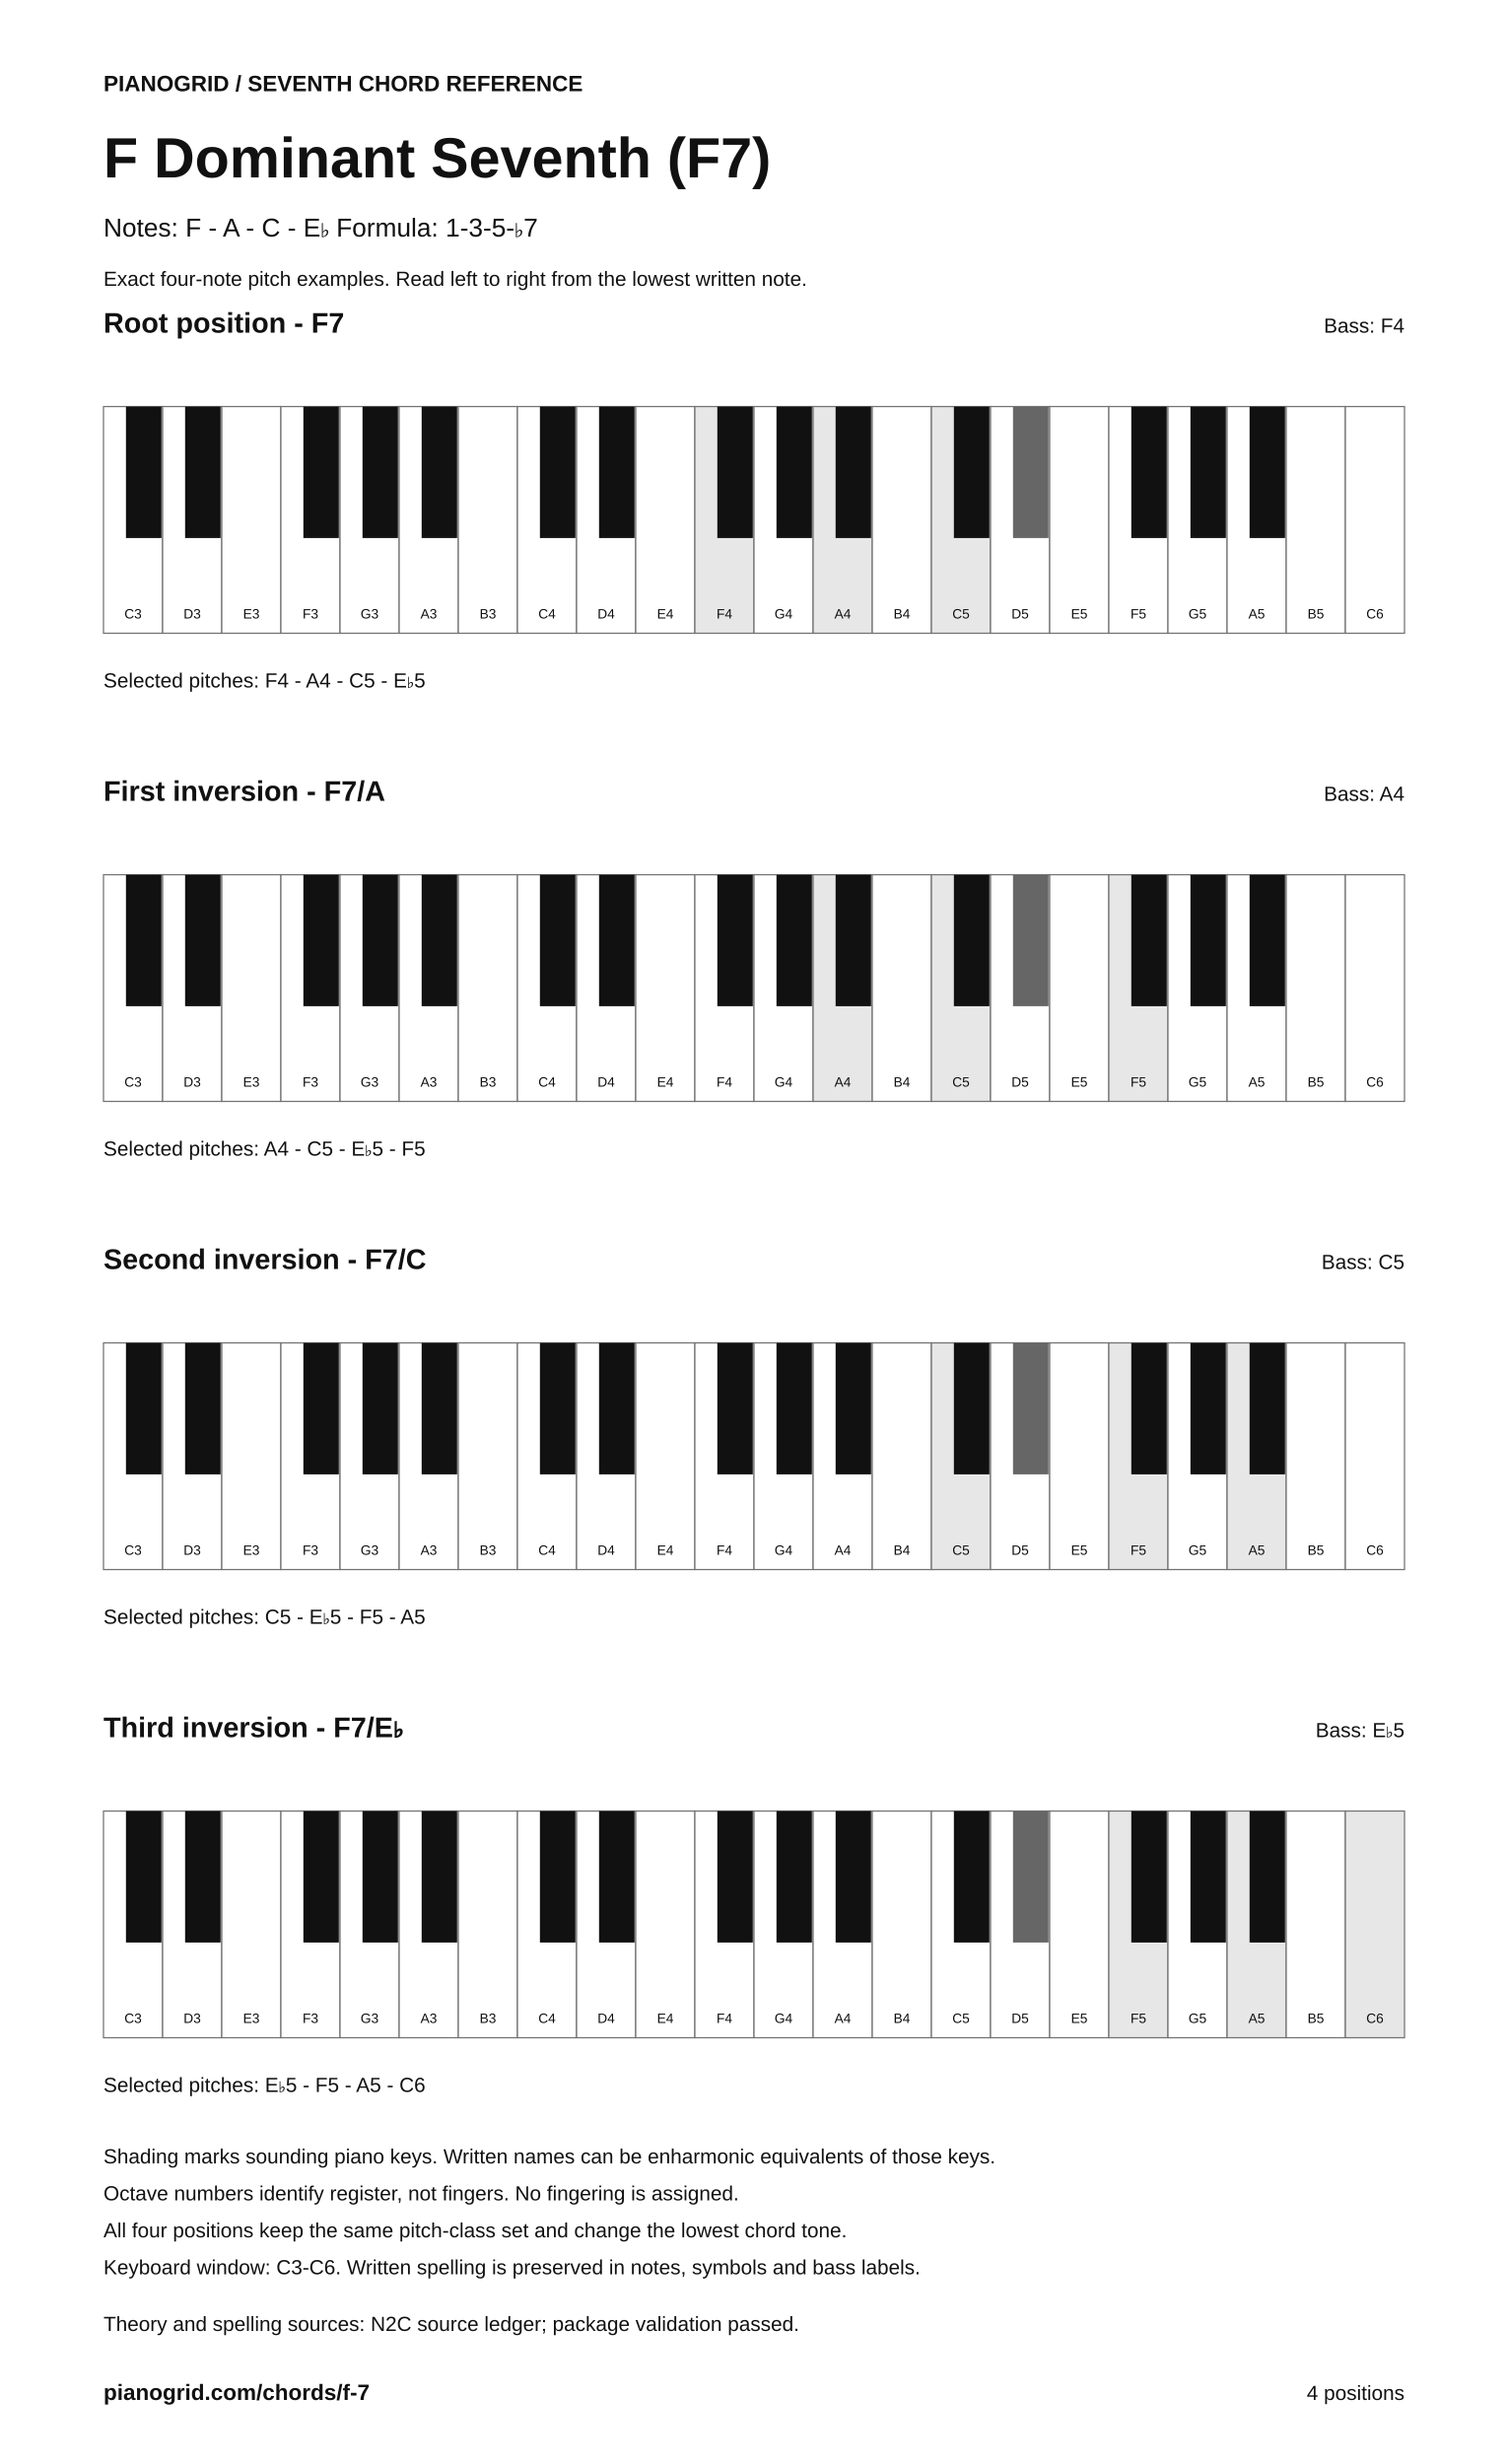
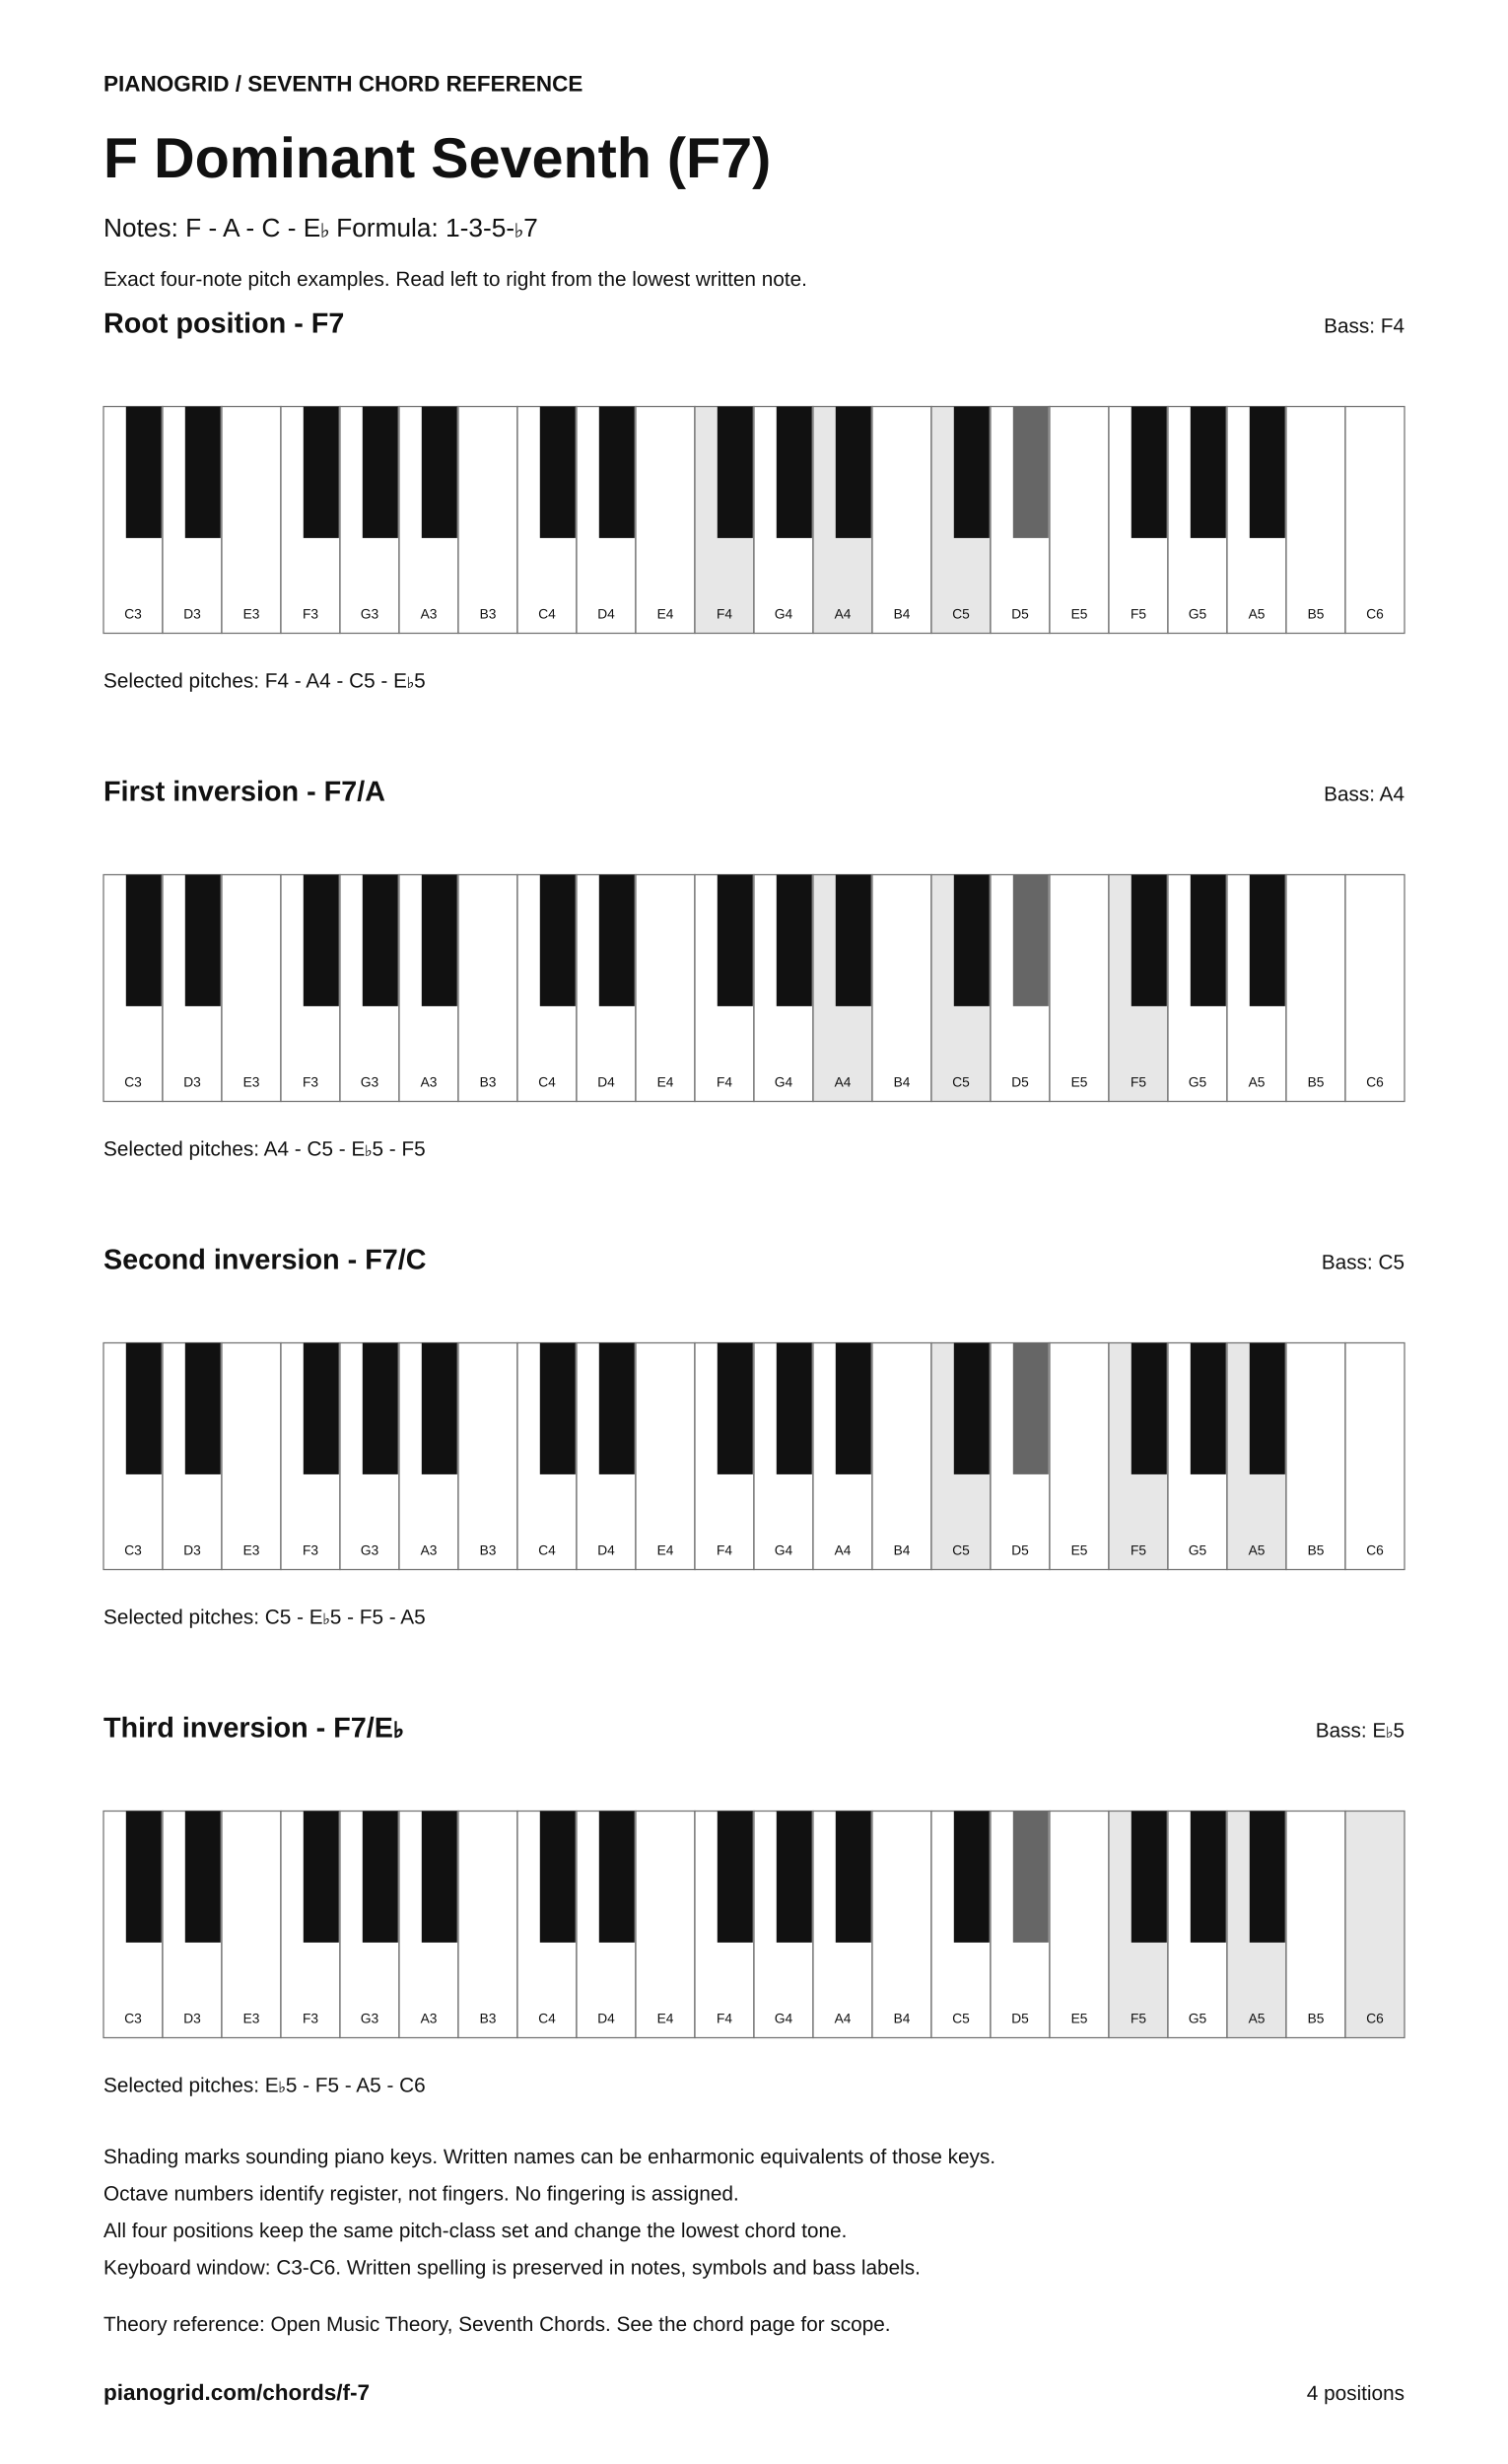
<svg xmlns="http://www.w3.org/2000/svg" width="612" height="1000" viewBox="0 0 612 1000" role="img" aria-labelledby="title desc">
  <style>text{font-family:"Segoe UI Symbol","Noto Music",Arial,sans-serif;fill:#111}.brand{font-size:9px;font-weight:700}.title{font-size:23px;font-weight:700}.copy{font-size:10.5px}.sub{font-size:11.5px;font-weight:700}.meta{font-size:8.3px}.key{font-size:5.5px}</style>
  <rect width="612" height="1000" fill="#fff" />
  <text x="42" y="37" class="brand">PIANOGRID  /  SEVENTH CHORD REFERENCE</text>
  <text x="42" y="72" class="title">F Dominant Seventh (F7)</text>
  <text x="42" y="96" class="copy">Notes: F - A - C - E♭     Formula: 1-3-5-♭7</text>
  <text x="42" y="116" class="meta">Exact four-note pitch examples. Read left to right from the lowest written note.</text>
  <text x="42" y="135" class="sub">Root position  -  F7</text>
  <text x="570" y="135" text-anchor="end" class="meta">Bass: F4</text>
  <rect x="42.00" y="165.00" width="24.00" height="92.00" fill="#fff" stroke="#727272" stroke-width=".5" />
  <text x="54.00" y="251.00" text-anchor="middle" class="key">C3</text>
  <rect x="66.00" y="165.00" width="24.00" height="92.00" fill="#fff" stroke="#727272" stroke-width=".5" />
  <text x="78.00" y="251.00" text-anchor="middle" class="key">D3</text>
  <rect x="90.00" y="165.00" width="24.00" height="92.00" fill="#fff" stroke="#727272" stroke-width=".5" />
  <text x="102.00" y="251.00" text-anchor="middle" class="key">E3</text>
  <rect x="114.00" y="165.00" width="24.00" height="92.00" fill="#fff" stroke="#727272" stroke-width=".5" />
  <text x="126.00" y="251.00" text-anchor="middle" class="key">F3</text>
  <rect x="138.00" y="165.00" width="24.00" height="92.00" fill="#fff" stroke="#727272" stroke-width=".5" />
  <text x="150.00" y="251.00" text-anchor="middle" class="key">G3</text>
  <rect x="162.00" y="165.00" width="24.00" height="92.00" fill="#fff" stroke="#727272" stroke-width=".5" />
  <text x="174.00" y="251.00" text-anchor="middle" class="key">A3</text>
  <rect x="186.00" y="165.00" width="24.00" height="92.00" fill="#fff" stroke="#727272" stroke-width=".5" />
  <text x="198.00" y="251.00" text-anchor="middle" class="key">B3</text>
  <rect x="210.00" y="165.00" width="24.00" height="92.00" fill="#fff" stroke="#727272" stroke-width=".5" />
  <text x="222.00" y="251.00" text-anchor="middle" class="key">C4</text>
  <rect x="234.00" y="165.00" width="24.00" height="92.00" fill="#fff" stroke="#727272" stroke-width=".5" />
  <text x="246.00" y="251.00" text-anchor="middle" class="key">D4</text>
  <rect x="258.00" y="165.00" width="24.00" height="92.00" fill="#fff" stroke="#727272" stroke-width=".5" />
  <text x="270.00" y="251.00" text-anchor="middle" class="key">E4</text>
  <rect x="282.00" y="165.00" width="24.00" height="92.00" fill="#e7e7e7" stroke="#727272" stroke-width=".5" />
  <text x="294.00" y="251.00" text-anchor="middle" class="key">F4</text>
  <rect x="306.00" y="165.00" width="24.00" height="92.00" fill="#fff" stroke="#727272" stroke-width=".5" />
  <text x="318.00" y="251.00" text-anchor="middle" class="key">G4</text>
  <rect x="330.00" y="165.00" width="24.00" height="92.00" fill="#e7e7e7" stroke="#727272" stroke-width=".5" />
  <text x="342.00" y="251.00" text-anchor="middle" class="key">A4</text>
  <rect x="354.00" y="165.00" width="24.00" height="92.00" fill="#fff" stroke="#727272" stroke-width=".5" />
  <text x="366.00" y="251.00" text-anchor="middle" class="key">B4</text>
  <rect x="378.00" y="165.00" width="24.00" height="92.00" fill="#e7e7e7" stroke="#727272" stroke-width=".5" />
  <text x="390.00" y="251.00" text-anchor="middle" class="key">C5</text>
  <rect x="402.00" y="165.00" width="24.00" height="92.00" fill="#fff" stroke="#727272" stroke-width=".5" />
  <text x="414.00" y="251.00" text-anchor="middle" class="key">D5</text>
  <rect x="426.00" y="165.00" width="24.00" height="92.00" fill="#fff" stroke="#727272" stroke-width=".5" />
  <text x="438.00" y="251.00" text-anchor="middle" class="key">E5</text>
  <rect x="450.00" y="165.00" width="24.00" height="92.00" fill="#fff" stroke="#727272" stroke-width=".5" />
  <text x="462.00" y="251.00" text-anchor="middle" class="key">F5</text>
  <rect x="474.00" y="165.00" width="24.00" height="92.00" fill="#fff" stroke="#727272" stroke-width=".5" />
  <text x="486.00" y="251.00" text-anchor="middle" class="key">G5</text>
  <rect x="498.00" y="165.00" width="24.00" height="92.00" fill="#fff" stroke="#727272" stroke-width=".5" />
  <text x="510.00" y="251.00" text-anchor="middle" class="key">A5</text>
  <rect x="522.00" y="165.00" width="24.00" height="92.00" fill="#fff" stroke="#727272" stroke-width=".5" />
  <text x="534.00" y="251.00" text-anchor="middle" class="key">B5</text>
  <rect x="546.00" y="165.00" width="24.00" height="92.00" fill="#fff" stroke="#727272" stroke-width=".5" />
  <text x="558.00" y="251.00" text-anchor="middle" class="key">C6</text>
  <rect x="51.12" y="165.00" width="14.40" height="53.36" fill="#111" />
  <rect x="75.12" y="165.00" width="14.40" height="53.36" fill="#111" />
  <rect x="123.12" y="165.00" width="14.40" height="53.36" fill="#111" />
  <rect x="147.12" y="165.00" width="14.40" height="53.36" fill="#111" />
  <rect x="171.12" y="165.00" width="14.40" height="53.36" fill="#111" />
  <rect x="219.12" y="165.00" width="14.40" height="53.36" fill="#111" />
  <rect x="243.12" y="165.00" width="14.40" height="53.36" fill="#111" />
  <rect x="291.12" y="165.00" width="14.40" height="53.36" fill="#111" />
  <rect x="315.12" y="165.00" width="14.40" height="53.36" fill="#111" />
  <rect x="339.12" y="165.00" width="14.40" height="53.36" fill="#111" />
  <rect x="387.12" y="165.00" width="14.40" height="53.36" fill="#111" />
  <rect x="411.12" y="165.00" width="14.40" height="53.36" fill="#666" />
  <rect x="459.12" y="165.00" width="14.40" height="53.36" fill="#111" />
  <rect x="483.12" y="165.00" width="14.40" height="53.36" fill="#111" />
  <rect x="507.12" y="165.00" width="14.40" height="53.36" fill="#111" />
  <text x="42" y="279" class="meta">Selected pitches: F4  -  A4  -  C5  -  E♭5</text>
  <text x="42" y="325" class="sub">First inversion  -  F7/A</text>
  <text x="570" y="325" text-anchor="end" class="meta">Bass: A4</text>
  <rect x="42.00" y="355.00" width="24.00" height="92.00" fill="#fff" stroke="#727272" stroke-width=".5" />
  <text x="54.00" y="441.00" text-anchor="middle" class="key">C3</text>
  <rect x="66.00" y="355.00" width="24.00" height="92.00" fill="#fff" stroke="#727272" stroke-width=".5" />
  <text x="78.00" y="441.00" text-anchor="middle" class="key">D3</text>
  <rect x="90.00" y="355.00" width="24.00" height="92.00" fill="#fff" stroke="#727272" stroke-width=".5" />
  <text x="102.00" y="441.00" text-anchor="middle" class="key">E3</text>
  <rect x="114.00" y="355.00" width="24.00" height="92.00" fill="#fff" stroke="#727272" stroke-width=".5" />
  <text x="126.00" y="441.00" text-anchor="middle" class="key">F3</text>
  <rect x="138.00" y="355.00" width="24.00" height="92.00" fill="#fff" stroke="#727272" stroke-width=".5" />
  <text x="150.00" y="441.00" text-anchor="middle" class="key">G3</text>
  <rect x="162.00" y="355.00" width="24.00" height="92.00" fill="#fff" stroke="#727272" stroke-width=".5" />
  <text x="174.00" y="441.00" text-anchor="middle" class="key">A3</text>
  <rect x="186.00" y="355.00" width="24.00" height="92.00" fill="#fff" stroke="#727272" stroke-width=".5" />
  <text x="198.00" y="441.00" text-anchor="middle" class="key">B3</text>
  <rect x="210.00" y="355.00" width="24.00" height="92.00" fill="#fff" stroke="#727272" stroke-width=".5" />
  <text x="222.00" y="441.00" text-anchor="middle" class="key">C4</text>
  <rect x="234.00" y="355.00" width="24.00" height="92.00" fill="#fff" stroke="#727272" stroke-width=".5" />
  <text x="246.00" y="441.00" text-anchor="middle" class="key">D4</text>
  <rect x="258.00" y="355.00" width="24.00" height="92.00" fill="#fff" stroke="#727272" stroke-width=".5" />
  <text x="270.00" y="441.00" text-anchor="middle" class="key">E4</text>
  <rect x="282.00" y="355.00" width="24.00" height="92.00" fill="#fff" stroke="#727272" stroke-width=".5" />
  <text x="294.00" y="441.00" text-anchor="middle" class="key">F4</text>
  <rect x="306.00" y="355.00" width="24.00" height="92.00" fill="#fff" stroke="#727272" stroke-width=".5" />
  <text x="318.00" y="441.00" text-anchor="middle" class="key">G4</text>
  <rect x="330.00" y="355.00" width="24.00" height="92.00" fill="#e7e7e7" stroke="#727272" stroke-width=".5" />
  <text x="342.00" y="441.00" text-anchor="middle" class="key">A4</text>
  <rect x="354.00" y="355.00" width="24.00" height="92.00" fill="#fff" stroke="#727272" stroke-width=".5" />
  <text x="366.00" y="441.00" text-anchor="middle" class="key">B4</text>
  <rect x="378.00" y="355.00" width="24.00" height="92.00" fill="#e7e7e7" stroke="#727272" stroke-width=".5" />
  <text x="390.00" y="441.00" text-anchor="middle" class="key">C5</text>
  <rect x="402.00" y="355.00" width="24.00" height="92.00" fill="#fff" stroke="#727272" stroke-width=".5" />
  <text x="414.00" y="441.00" text-anchor="middle" class="key">D5</text>
  <rect x="426.00" y="355.00" width="24.00" height="92.00" fill="#fff" stroke="#727272" stroke-width=".5" />
  <text x="438.00" y="441.00" text-anchor="middle" class="key">E5</text>
  <rect x="450.00" y="355.00" width="24.00" height="92.00" fill="#e7e7e7" stroke="#727272" stroke-width=".5" />
  <text x="462.00" y="441.00" text-anchor="middle" class="key">F5</text>
  <rect x="474.00" y="355.00" width="24.00" height="92.00" fill="#fff" stroke="#727272" stroke-width=".5" />
  <text x="486.00" y="441.00" text-anchor="middle" class="key">G5</text>
  <rect x="498.00" y="355.00" width="24.00" height="92.00" fill="#fff" stroke="#727272" stroke-width=".5" />
  <text x="510.00" y="441.00" text-anchor="middle" class="key">A5</text>
  <rect x="522.00" y="355.00" width="24.00" height="92.00" fill="#fff" stroke="#727272" stroke-width=".5" />
  <text x="534.00" y="441.00" text-anchor="middle" class="key">B5</text>
  <rect x="546.00" y="355.00" width="24.00" height="92.00" fill="#fff" stroke="#727272" stroke-width=".5" />
  <text x="558.00" y="441.00" text-anchor="middle" class="key">C6</text>
  <rect x="51.12" y="355.00" width="14.40" height="53.36" fill="#111" />
  <rect x="75.12" y="355.00" width="14.40" height="53.36" fill="#111" />
  <rect x="123.12" y="355.00" width="14.40" height="53.36" fill="#111" />
  <rect x="147.12" y="355.00" width="14.40" height="53.36" fill="#111" />
  <rect x="171.12" y="355.00" width="14.40" height="53.36" fill="#111" />
  <rect x="219.12" y="355.00" width="14.40" height="53.36" fill="#111" />
  <rect x="243.12" y="355.00" width="14.40" height="53.36" fill="#111" />
  <rect x="291.12" y="355.00" width="14.40" height="53.36" fill="#111" />
  <rect x="315.12" y="355.00" width="14.40" height="53.36" fill="#111" />
  <rect x="339.12" y="355.00" width="14.40" height="53.36" fill="#111" />
  <rect x="387.12" y="355.00" width="14.40" height="53.36" fill="#111" />
  <rect x="411.12" y="355.00" width="14.40" height="53.36" fill="#666" />
  <rect x="459.12" y="355.00" width="14.40" height="53.36" fill="#111" />
  <rect x="483.12" y="355.00" width="14.40" height="53.36" fill="#111" />
  <rect x="507.12" y="355.00" width="14.40" height="53.36" fill="#111" />
  <text x="42" y="469" class="meta">Selected pitches: A4  -  C5  -  E♭5  -  F5</text>
  <text x="42" y="515" class="sub">Second inversion  -  F7/C</text>
  <text x="570" y="515" text-anchor="end" class="meta">Bass: C5</text>
  <rect x="42.00" y="545.00" width="24.00" height="92.00" fill="#fff" stroke="#727272" stroke-width=".5" />
  <text x="54.00" y="631.00" text-anchor="middle" class="key">C3</text>
  <rect x="66.00" y="545.00" width="24.00" height="92.00" fill="#fff" stroke="#727272" stroke-width=".5" />
  <text x="78.00" y="631.00" text-anchor="middle" class="key">D3</text>
  <rect x="90.00" y="545.00" width="24.00" height="92.00" fill="#fff" stroke="#727272" stroke-width=".5" />
  <text x="102.00" y="631.00" text-anchor="middle" class="key">E3</text>
  <rect x="114.00" y="545.00" width="24.00" height="92.00" fill="#fff" stroke="#727272" stroke-width=".5" />
  <text x="126.00" y="631.00" text-anchor="middle" class="key">F3</text>
  <rect x="138.00" y="545.00" width="24.00" height="92.00" fill="#fff" stroke="#727272" stroke-width=".5" />
  <text x="150.00" y="631.00" text-anchor="middle" class="key">G3</text>
  <rect x="162.00" y="545.00" width="24.00" height="92.00" fill="#fff" stroke="#727272" stroke-width=".5" />
  <text x="174.00" y="631.00" text-anchor="middle" class="key">A3</text>
  <rect x="186.00" y="545.00" width="24.00" height="92.00" fill="#fff" stroke="#727272" stroke-width=".5" />
  <text x="198.00" y="631.00" text-anchor="middle" class="key">B3</text>
  <rect x="210.00" y="545.00" width="24.00" height="92.00" fill="#fff" stroke="#727272" stroke-width=".5" />
  <text x="222.00" y="631.00" text-anchor="middle" class="key">C4</text>
  <rect x="234.00" y="545.00" width="24.00" height="92.00" fill="#fff" stroke="#727272" stroke-width=".5" />
  <text x="246.00" y="631.00" text-anchor="middle" class="key">D4</text>
  <rect x="258.00" y="545.00" width="24.00" height="92.00" fill="#fff" stroke="#727272" stroke-width=".5" />
  <text x="270.00" y="631.00" text-anchor="middle" class="key">E4</text>
  <rect x="282.00" y="545.00" width="24.00" height="92.00" fill="#fff" stroke="#727272" stroke-width=".5" />
  <text x="294.00" y="631.00" text-anchor="middle" class="key">F4</text>
  <rect x="306.00" y="545.00" width="24.00" height="92.00" fill="#fff" stroke="#727272" stroke-width=".5" />
  <text x="318.00" y="631.00" text-anchor="middle" class="key">G4</text>
  <rect x="330.00" y="545.00" width="24.00" height="92.00" fill="#fff" stroke="#727272" stroke-width=".5" />
  <text x="342.00" y="631.00" text-anchor="middle" class="key">A4</text>
  <rect x="354.00" y="545.00" width="24.00" height="92.00" fill="#fff" stroke="#727272" stroke-width=".5" />
  <text x="366.00" y="631.00" text-anchor="middle" class="key">B4</text>
  <rect x="378.00" y="545.00" width="24.00" height="92.00" fill="#e7e7e7" stroke="#727272" stroke-width=".5" />
  <text x="390.00" y="631.00" text-anchor="middle" class="key">C5</text>
  <rect x="402.00" y="545.00" width="24.00" height="92.00" fill="#fff" stroke="#727272" stroke-width=".5" />
  <text x="414.00" y="631.00" text-anchor="middle" class="key">D5</text>
  <rect x="426.00" y="545.00" width="24.00" height="92.00" fill="#fff" stroke="#727272" stroke-width=".5" />
  <text x="438.00" y="631.00" text-anchor="middle" class="key">E5</text>
  <rect x="450.00" y="545.00" width="24.00" height="92.00" fill="#e7e7e7" stroke="#727272" stroke-width=".5" />
  <text x="462.00" y="631.00" text-anchor="middle" class="key">F5</text>
  <rect x="474.00" y="545.00" width="24.00" height="92.00" fill="#fff" stroke="#727272" stroke-width=".5" />
  <text x="486.00" y="631.00" text-anchor="middle" class="key">G5</text>
  <rect x="498.00" y="545.00" width="24.00" height="92.00" fill="#e7e7e7" stroke="#727272" stroke-width=".5" />
  <text x="510.00" y="631.00" text-anchor="middle" class="key">A5</text>
  <rect x="522.00" y="545.00" width="24.00" height="92.00" fill="#fff" stroke="#727272" stroke-width=".5" />
  <text x="534.00" y="631.00" text-anchor="middle" class="key">B5</text>
  <rect x="546.00" y="545.00" width="24.00" height="92.00" fill="#fff" stroke="#727272" stroke-width=".5" />
  <text x="558.00" y="631.00" text-anchor="middle" class="key">C6</text>
  <rect x="51.12" y="545.00" width="14.40" height="53.36" fill="#111" />
  <rect x="75.12" y="545.00" width="14.40" height="53.36" fill="#111" />
  <rect x="123.12" y="545.00" width="14.40" height="53.36" fill="#111" />
  <rect x="147.12" y="545.00" width="14.40" height="53.36" fill="#111" />
  <rect x="171.12" y="545.00" width="14.40" height="53.36" fill="#111" />
  <rect x="219.12" y="545.00" width="14.40" height="53.36" fill="#111" />
  <rect x="243.12" y="545.00" width="14.40" height="53.36" fill="#111" />
  <rect x="291.12" y="545.00" width="14.40" height="53.36" fill="#111" />
  <rect x="315.12" y="545.00" width="14.40" height="53.36" fill="#111" />
  <rect x="339.12" y="545.00" width="14.40" height="53.36" fill="#111" />
  <rect x="387.12" y="545.00" width="14.40" height="53.36" fill="#111" />
  <rect x="411.12" y="545.00" width="14.40" height="53.36" fill="#666" />
  <rect x="459.12" y="545.00" width="14.40" height="53.36" fill="#111" />
  <rect x="483.12" y="545.00" width="14.40" height="53.36" fill="#111" />
  <rect x="507.12" y="545.00" width="14.40" height="53.36" fill="#111" />
  <text x="42" y="659" class="meta">Selected pitches: C5  -  E♭5  -  F5  -  A5</text>
  <text x="42" y="705" class="sub">Third inversion  -  F7/E♭</text>
  <text x="570" y="705" text-anchor="end" class="meta">Bass: E♭5</text>
  <rect x="42.00" y="735.00" width="24.00" height="92.00" fill="#fff" stroke="#727272" stroke-width=".5" />
  <text x="54.00" y="821.00" text-anchor="middle" class="key">C3</text>
  <rect x="66.00" y="735.00" width="24.00" height="92.00" fill="#fff" stroke="#727272" stroke-width=".5" />
  <text x="78.00" y="821.00" text-anchor="middle" class="key">D3</text>
  <rect x="90.00" y="735.00" width="24.00" height="92.00" fill="#fff" stroke="#727272" stroke-width=".5" />
  <text x="102.00" y="821.00" text-anchor="middle" class="key">E3</text>
  <rect x="114.00" y="735.00" width="24.00" height="92.00" fill="#fff" stroke="#727272" stroke-width=".5" />
  <text x="126.00" y="821.00" text-anchor="middle" class="key">F3</text>
  <rect x="138.00" y="735.00" width="24.00" height="92.00" fill="#fff" stroke="#727272" stroke-width=".5" />
  <text x="150.00" y="821.00" text-anchor="middle" class="key">G3</text>
  <rect x="162.00" y="735.00" width="24.00" height="92.00" fill="#fff" stroke="#727272" stroke-width=".5" />
  <text x="174.00" y="821.00" text-anchor="middle" class="key">A3</text>
  <rect x="186.00" y="735.00" width="24.00" height="92.00" fill="#fff" stroke="#727272" stroke-width=".5" />
  <text x="198.00" y="821.00" text-anchor="middle" class="key">B3</text>
  <rect x="210.00" y="735.00" width="24.00" height="92.00" fill="#fff" stroke="#727272" stroke-width=".5" />
  <text x="222.00" y="821.00" text-anchor="middle" class="key">C4</text>
  <rect x="234.00" y="735.00" width="24.00" height="92.00" fill="#fff" stroke="#727272" stroke-width=".5" />
  <text x="246.00" y="821.00" text-anchor="middle" class="key">D4</text>
  <rect x="258.00" y="735.00" width="24.00" height="92.00" fill="#fff" stroke="#727272" stroke-width=".5" />
  <text x="270.00" y="821.00" text-anchor="middle" class="key">E4</text>
  <rect x="282.00" y="735.00" width="24.00" height="92.00" fill="#fff" stroke="#727272" stroke-width=".5" />
  <text x="294.00" y="821.00" text-anchor="middle" class="key">F4</text>
  <rect x="306.00" y="735.00" width="24.00" height="92.00" fill="#fff" stroke="#727272" stroke-width=".5" />
  <text x="318.00" y="821.00" text-anchor="middle" class="key">G4</text>
  <rect x="330.00" y="735.00" width="24.00" height="92.00" fill="#fff" stroke="#727272" stroke-width=".5" />
  <text x="342.00" y="821.00" text-anchor="middle" class="key">A4</text>
  <rect x="354.00" y="735.00" width="24.00" height="92.00" fill="#fff" stroke="#727272" stroke-width=".5" />
  <text x="366.00" y="821.00" text-anchor="middle" class="key">B4</text>
  <rect x="378.00" y="735.00" width="24.00" height="92.00" fill="#fff" stroke="#727272" stroke-width=".5" />
  <text x="390.00" y="821.00" text-anchor="middle" class="key">C5</text>
  <rect x="402.00" y="735.00" width="24.00" height="92.00" fill="#fff" stroke="#727272" stroke-width=".5" />
  <text x="414.00" y="821.00" text-anchor="middle" class="key">D5</text>
  <rect x="426.00" y="735.00" width="24.00" height="92.00" fill="#fff" stroke="#727272" stroke-width=".5" />
  <text x="438.00" y="821.00" text-anchor="middle" class="key">E5</text>
  <rect x="450.00" y="735.00" width="24.00" height="92.00" fill="#e7e7e7" stroke="#727272" stroke-width=".5" />
  <text x="462.00" y="821.00" text-anchor="middle" class="key">F5</text>
  <rect x="474.00" y="735.00" width="24.00" height="92.00" fill="#fff" stroke="#727272" stroke-width=".5" />
  <text x="486.00" y="821.00" text-anchor="middle" class="key">G5</text>
  <rect x="498.00" y="735.00" width="24.00" height="92.00" fill="#e7e7e7" stroke="#727272" stroke-width=".5" />
  <text x="510.00" y="821.00" text-anchor="middle" class="key">A5</text>
  <rect x="522.00" y="735.00" width="24.00" height="92.00" fill="#fff" stroke="#727272" stroke-width=".5" />
  <text x="534.00" y="821.00" text-anchor="middle" class="key">B5</text>
  <rect x="546.00" y="735.00" width="24.00" height="92.00" fill="#e7e7e7" stroke="#727272" stroke-width=".5" />
  <text x="558.00" y="821.00" text-anchor="middle" class="key">C6</text>
  <rect x="51.12" y="735.00" width="14.40" height="53.36" fill="#111" />
  <rect x="75.12" y="735.00" width="14.40" height="53.36" fill="#111" />
  <rect x="123.12" y="735.00" width="14.40" height="53.36" fill="#111" />
  <rect x="147.12" y="735.00" width="14.40" height="53.36" fill="#111" />
  <rect x="171.12" y="735.00" width="14.40" height="53.36" fill="#111" />
  <rect x="219.12" y="735.00" width="14.40" height="53.36" fill="#111" />
  <rect x="243.12" y="735.00" width="14.40" height="53.36" fill="#111" />
  <rect x="291.12" y="735.00" width="14.40" height="53.36" fill="#111" />
  <rect x="315.12" y="735.00" width="14.40" height="53.36" fill="#111" />
  <rect x="339.12" y="735.00" width="14.40" height="53.36" fill="#111" />
  <rect x="387.12" y="735.00" width="14.40" height="53.36" fill="#111" />
  <rect x="411.12" y="735.00" width="14.40" height="53.36" fill="#666" />
  <rect x="459.12" y="735.00" width="14.40" height="53.36" fill="#111" />
  <rect x="483.12" y="735.00" width="14.40" height="53.36" fill="#111" />
  <rect x="507.12" y="735.00" width="14.40" height="53.36" fill="#111" />
  <text x="42" y="849" class="meta">Selected pitches: E♭5  -  F5  -  A5  -  C6</text>
  <text x="42" y="878" class="meta">Shading marks sounding piano keys. Written names can be enharmonic equivalents of those keys.</text>
  <text x="42" y="893" class="meta">Octave numbers identify register, not fingers. No fingering is assigned.</text>
  <text x="42" y="908" class="meta">All four positions keep the same pitch-class set and change the lowest chord tone.</text>
  <text x="42" y="923" class="meta">Keyboard window: C3-C6. Written spelling is preserved in notes, symbols and bass labels.</text>
-   <text x="42" y="946" class="meta">Theory and spelling sources: N2C source ledger; package validation passed.</text>
+   <text x="42" y="946" class="meta">Theory reference: Open Music Theory, Seventh Chords. See the chord page for scope.</text>
  <text x="42" y="974" class="brand">pianogrid.com/chords/f-7</text>
  <text x="570" y="974" text-anchor="end" class="meta">4 positions</text>
</svg>
